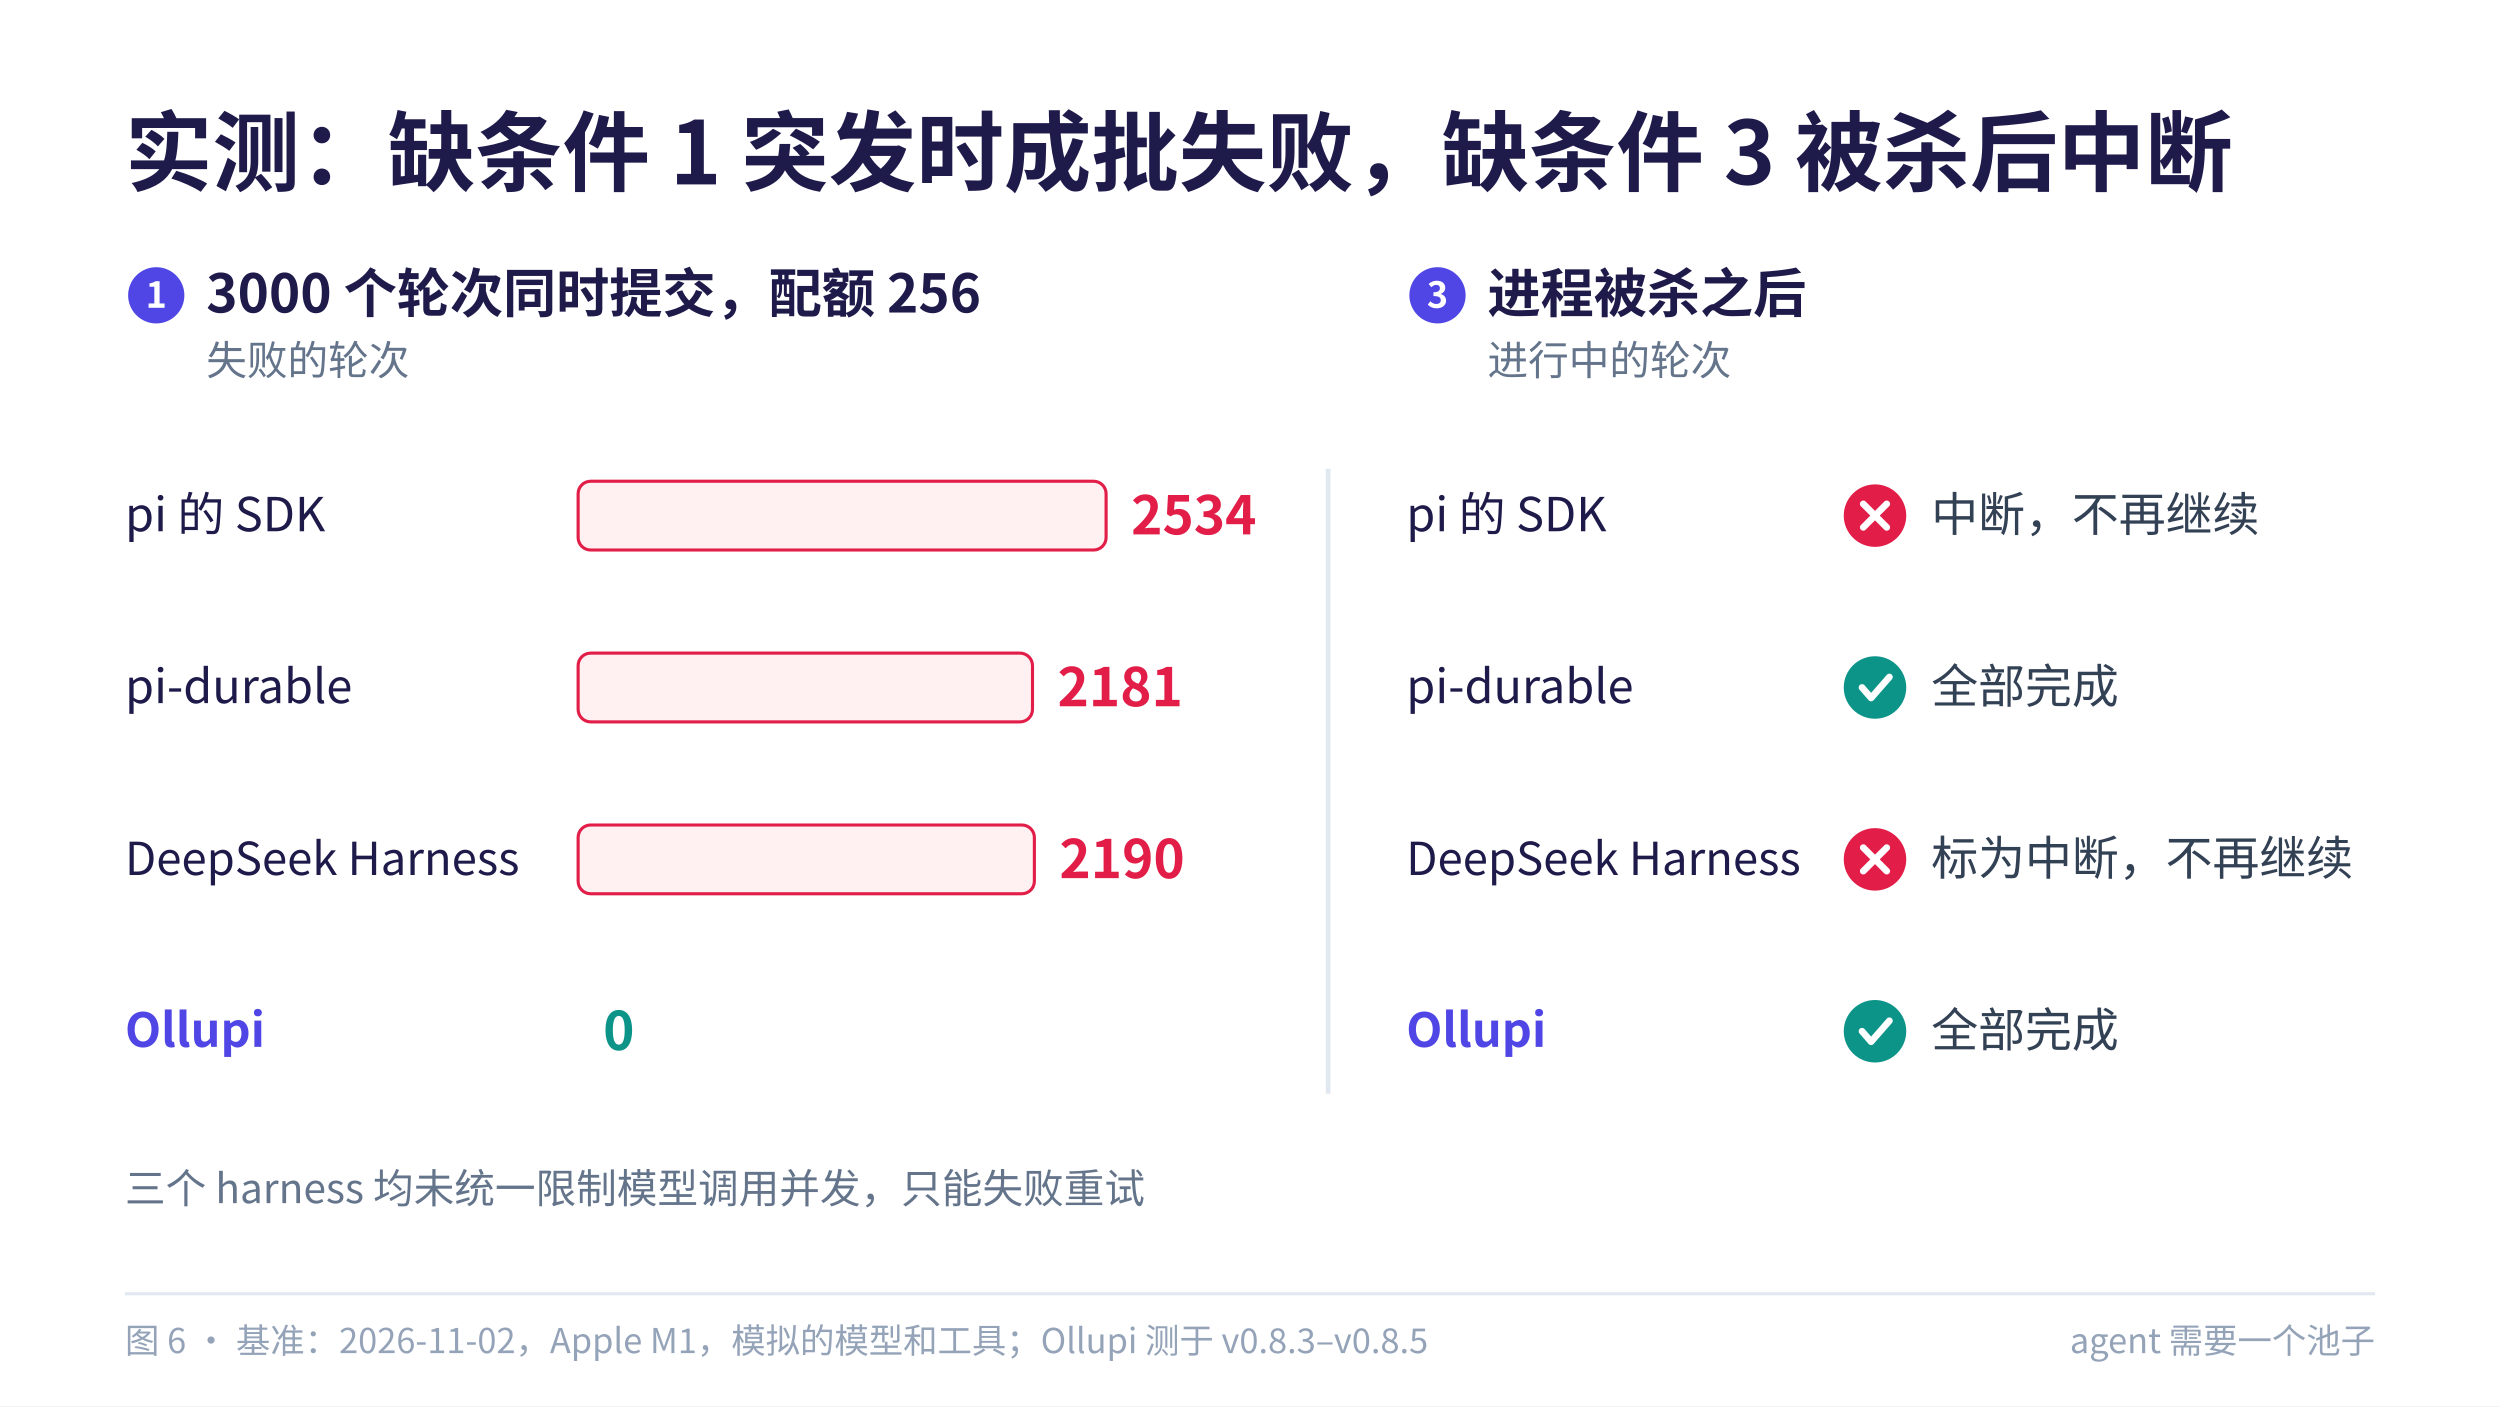
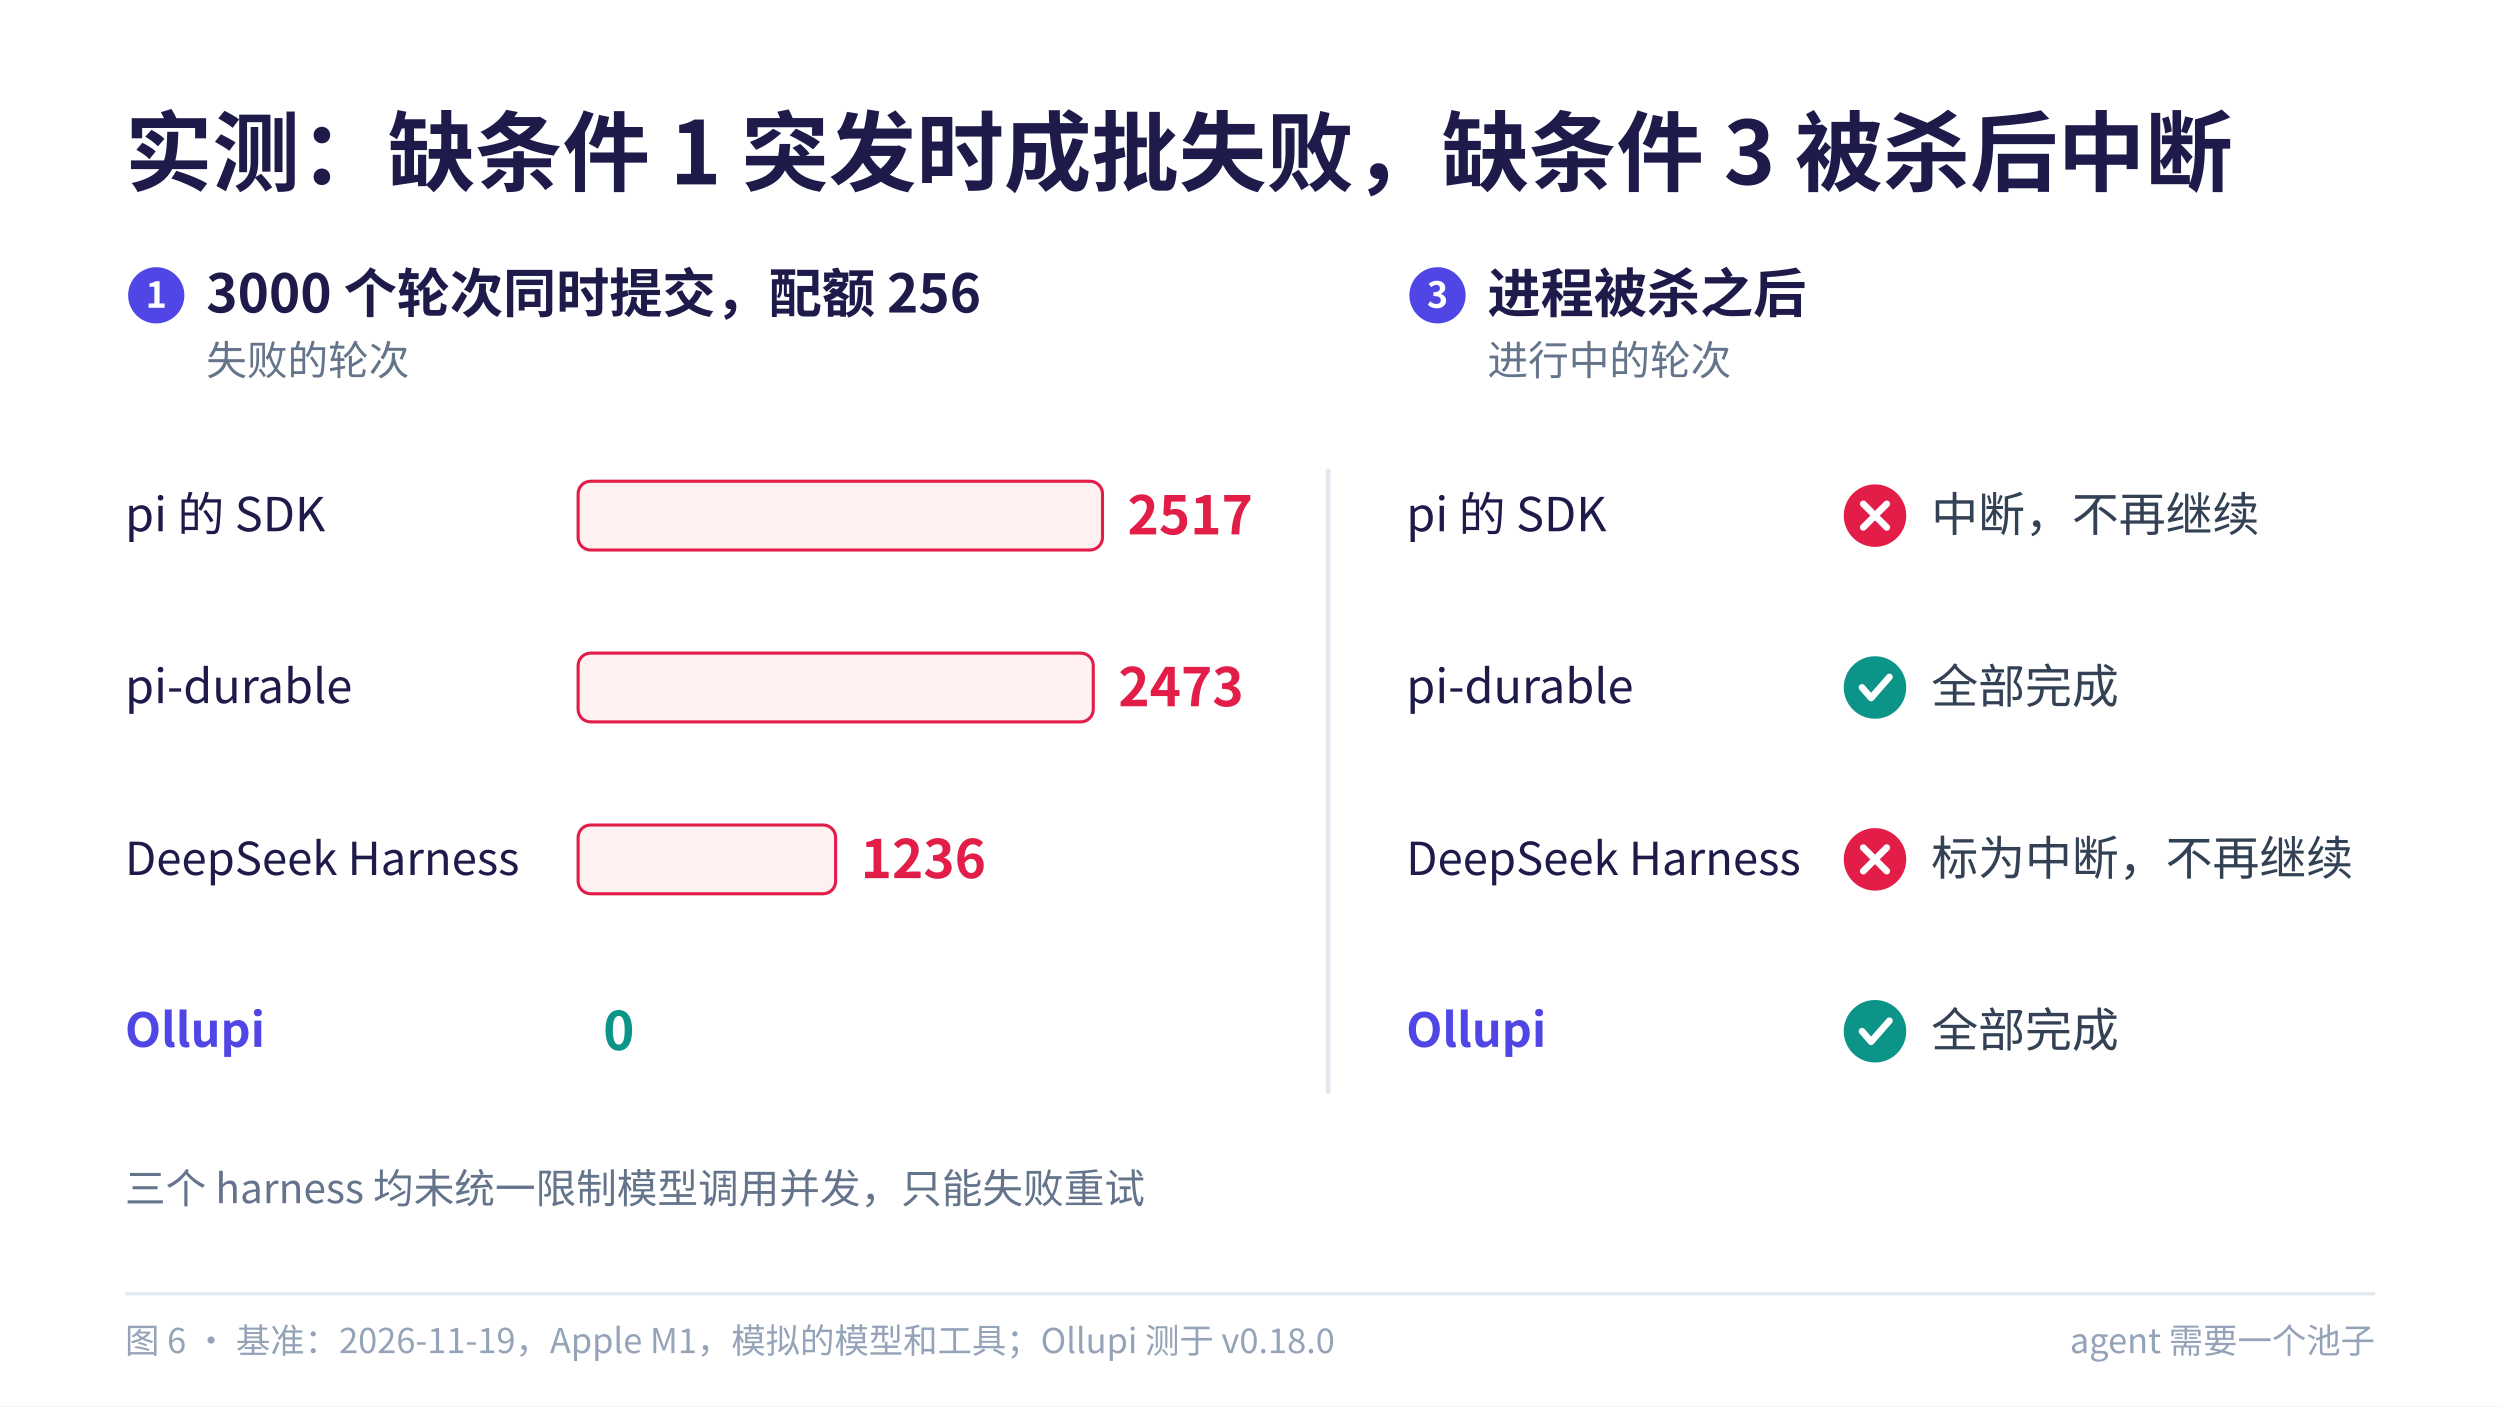
<svg xmlns="http://www.w3.org/2000/svg" viewBox="0 0 1600 900" width="1600" height="900">
  <defs>
    <marker id="aS" viewBox="0 0 10 10" refX="8" refY="5" markerUnits="userSpaceOnUse" markerWidth="24" markerHeight="24" orient="auto-start-reverse">
      <path d="M0,1 L9,5 L0,9 z" fill="#64748b" />
    </marker>
    <marker id="aI" viewBox="0 0 10 10" refX="8" refY="5" markerUnits="userSpaceOnUse" markerWidth="24" markerHeight="24" orient="auto-start-reverse">
      <path d="M0,1 L9,5 L0,9 z" fill="#4f46e5" />
    </marker>
    <marker id="aR" viewBox="0 0 10 10" refX="8" refY="5" markerUnits="userSpaceOnUse" markerWidth="24" markerHeight="24" orient="auto-start-reverse">
      <path d="M0,1 L9,5 L0,9 z" fill="#e11d48" />
    </marker>
    <marker id="aF" viewBox="0 0 10 10" refX="8" refY="5" markerUnits="userSpaceOnUse" markerWidth="24" markerHeight="24" orient="auto-start-reverse">
      <path d="M0,1 L9,5 L0,9 z" fill="#cbd5e1" />
    </marker>
  </defs>
  <style>text { font-family: -apple-system, BlinkMacSystemFont, "PingFang SC", "Hiragino Sans GB", "Noto Sans CJK SC", "Microsoft YaHei", "Segoe UI", Roboto, "Helvetica Neue", Arial, sans-serif; fill: #1e1b4b; } .t { font-size: 56px; font-weight: 800; } .k { font-size: 44px; font-weight: 800; } .m { font-size: 34px; font-weight: 700; } .b { font-size: 30px; fill: #334155; } .s { font-size: 26px; fill: #64748b; } .f { font-size: 22px; fill: #94a3b8; }</style>
  <rect width="1600" height="900" fill="#ffffff" />
  <text class="t" x="80" y="118" style="font-size:56.0px">实测：缺条件 1 突发时成批失败，缺条件 3 被杀后中断</text>
  <line x1="80" y1="828" x2="1520" y2="828" stroke="#e2e8f0" stroke-width="2" />
-   <text class="f" x="80" y="866">图 6 · 基准：2026-11-02，Apple M1，模拟的模型和工具；Ollupi 测于 v0.8.3–v0.8.5</text>
+   <text class="f" x="80" y="866">图 6 · 基准：2026-11-19，Apple M1，模拟的模型和工具；Ollupi 测于 v0.18.0</text>
  <text class="f" x="1520" y="866" text-anchor="end">agent 需要一个池子</text>
  <circle cx="100.0" cy="189.0" r="20" fill="#4f46e5" stroke="#ffffff" stroke-width="4" />
  <text x="100.0" y="197.0" text-anchor="middle" style="font-size:23px;font-weight:800;fill:#ffffff">1</text>
  <text class="m" x="132.0" y="200.0" text-anchor="start">3000 个轮次同时提交，配额 256</text>
  <text class="s" x="132.0" y="240.0" text-anchor="start">失败的轮次</text>
  <circle cx="920.0" cy="189.0" r="20" fill="#4f46e5" stroke="#ffffff" stroke-width="4" />
  <text x="920.0" y="197.0" text-anchor="middle" style="font-size:23px;font-weight:800;fill:#ffffff">3</text>
  <text class="m" x="952.0" y="200.0" text-anchor="start">进程被杀之后</text>
  <text class="s" x="952.0" y="240.0" text-anchor="start">进行中的轮次</text>
  <text class="b" x="80.0" y="340.0" text-anchor="start" style="fill:#1e1b4b">pi 的 SDK</text>
-   <rect x="370.0" y="308.0" width="337.9" height="44.0" rx="8" fill="#fff1f2" stroke="#e11d48" stroke-width="2" />
-   <text class="m" x="723.9" y="342.0" text-anchor="start" style="fill:#e11d48">2534</text>
+   <rect x="370.0" y="308.0" width="335.6" height="44.0" rx="8" fill="#fff1f2" stroke="#e11d48" stroke-width="2" />
+   <text class="m" x="721.6" y="342.0" text-anchor="start" style="fill:#e11d48">2517</text>
  <text class="b" x="900.0" y="340.0" text-anchor="start" style="fill:#1e1b4b">pi 的 SDK</text>
  <circle cx="1200.0" cy="330.0" r="20" fill="#e11d48" />
  <path d="M1192.5,322.5 L1207.5,337.5 M1207.5,322.5 L1192.5,337.5" stroke="#fff" stroke-width="4.3" stroke-linecap="round" />
  <text class="b" x="1236.0" y="340.0" text-anchor="start">中断，不再继续</text>
  <text class="b" x="80.0" y="450.0" text-anchor="start" style="fill:#1e1b4b">pi-durable</text>
-   <rect x="370.0" y="418.0" width="290.8" height="44.0" rx="8" fill="#fff1f2" stroke="#e11d48" stroke-width="2" />
-   <text class="m" x="676.8" y="452.0" text-anchor="start" style="fill:#e11d48">2181</text>
+   <rect x="370.0" y="418.0" width="329.7" height="44.0" rx="8" fill="#fff1f2" stroke="#e11d48" stroke-width="2" />
+   <text class="m" x="715.7" y="452.0" text-anchor="start" style="fill:#e11d48">2473</text>
  <text class="b" x="900.0" y="450.0" text-anchor="start" style="fill:#1e1b4b">pi-durable</text>
  <circle cx="1200.0" cy="440.0" r="20" fill="#0d9488" />
  <path d="M1191.7,440.0 L1197.5,446.7 L1209.2,433.3" fill="none" stroke="#fff" stroke-width="4.3" stroke-linecap="round" stroke-linejoin="round" />
  <text class="b" x="1236.0" y="450.0" text-anchor="start">全部完成</text>
  <text class="b" x="80.0" y="560.0" text-anchor="start" style="fill:#1e1b4b;font-size:29.1px">DeepSeek Harness</text>
-   <rect x="370.0" y="528.0" width="292.0" height="44.0" rx="8" fill="#fff1f2" stroke="#e11d48" stroke-width="2" />
-   <text class="m" x="678.0" y="562.0" text-anchor="start" style="fill:#e11d48">2190</text>
+   <rect x="370.0" y="528.0" width="164.8" height="44.0" rx="8" fill="#fff1f2" stroke="#e11d48" stroke-width="2" />
+   <text class="m" x="550.8" y="562.0" text-anchor="start" style="fill:#e11d48">1236</text>
  <text class="b" x="900.0" y="560.0" text-anchor="start" style="fill:#1e1b4b;font-size:29.1px">DeepSeek Harness</text>
  <circle cx="1200.0" cy="550.0" r="20" fill="#e11d48" />
  <path d="M1192.5,542.5 L1207.5,557.5 M1207.5,542.5 L1192.5,557.5" stroke="#fff" stroke-width="4.3" stroke-linecap="round" />
  <text class="b" x="1236.0" y="560.0" text-anchor="start">标为中断，不再继续</text>
  <text class="b" x="80.0" y="670.0" text-anchor="start" style="fill:#4f46e5;font-weight:700">Ollupi</text>
  <text class="m" x="386.0" y="672.0" text-anchor="start" style="fill:#0d9488">0</text>
  <text class="b" x="900.0" y="670.0" text-anchor="start" style="fill:#4f46e5;font-weight:700">Ollupi</text>
  <circle cx="1200.0" cy="660.0" r="20" fill="#0d9488" />
  <path d="M1191.7,660.0 L1197.5,666.7 L1209.2,653.3" fill="none" stroke="#fff" stroke-width="4.3" stroke-linecap="round" stroke-linejoin="round" />
  <text class="b" x="1236.0" y="670.0" text-anchor="start">全部完成</text>
  <line x1="850" y1="300" x2="850" y2="700" stroke="#e2e8f0" stroke-width="3" />
  <text class="s" x="80.0" y="770.0" text-anchor="start">三个 harness 均未统一限制模型调用并发，只能失败重试</text>
</svg>
